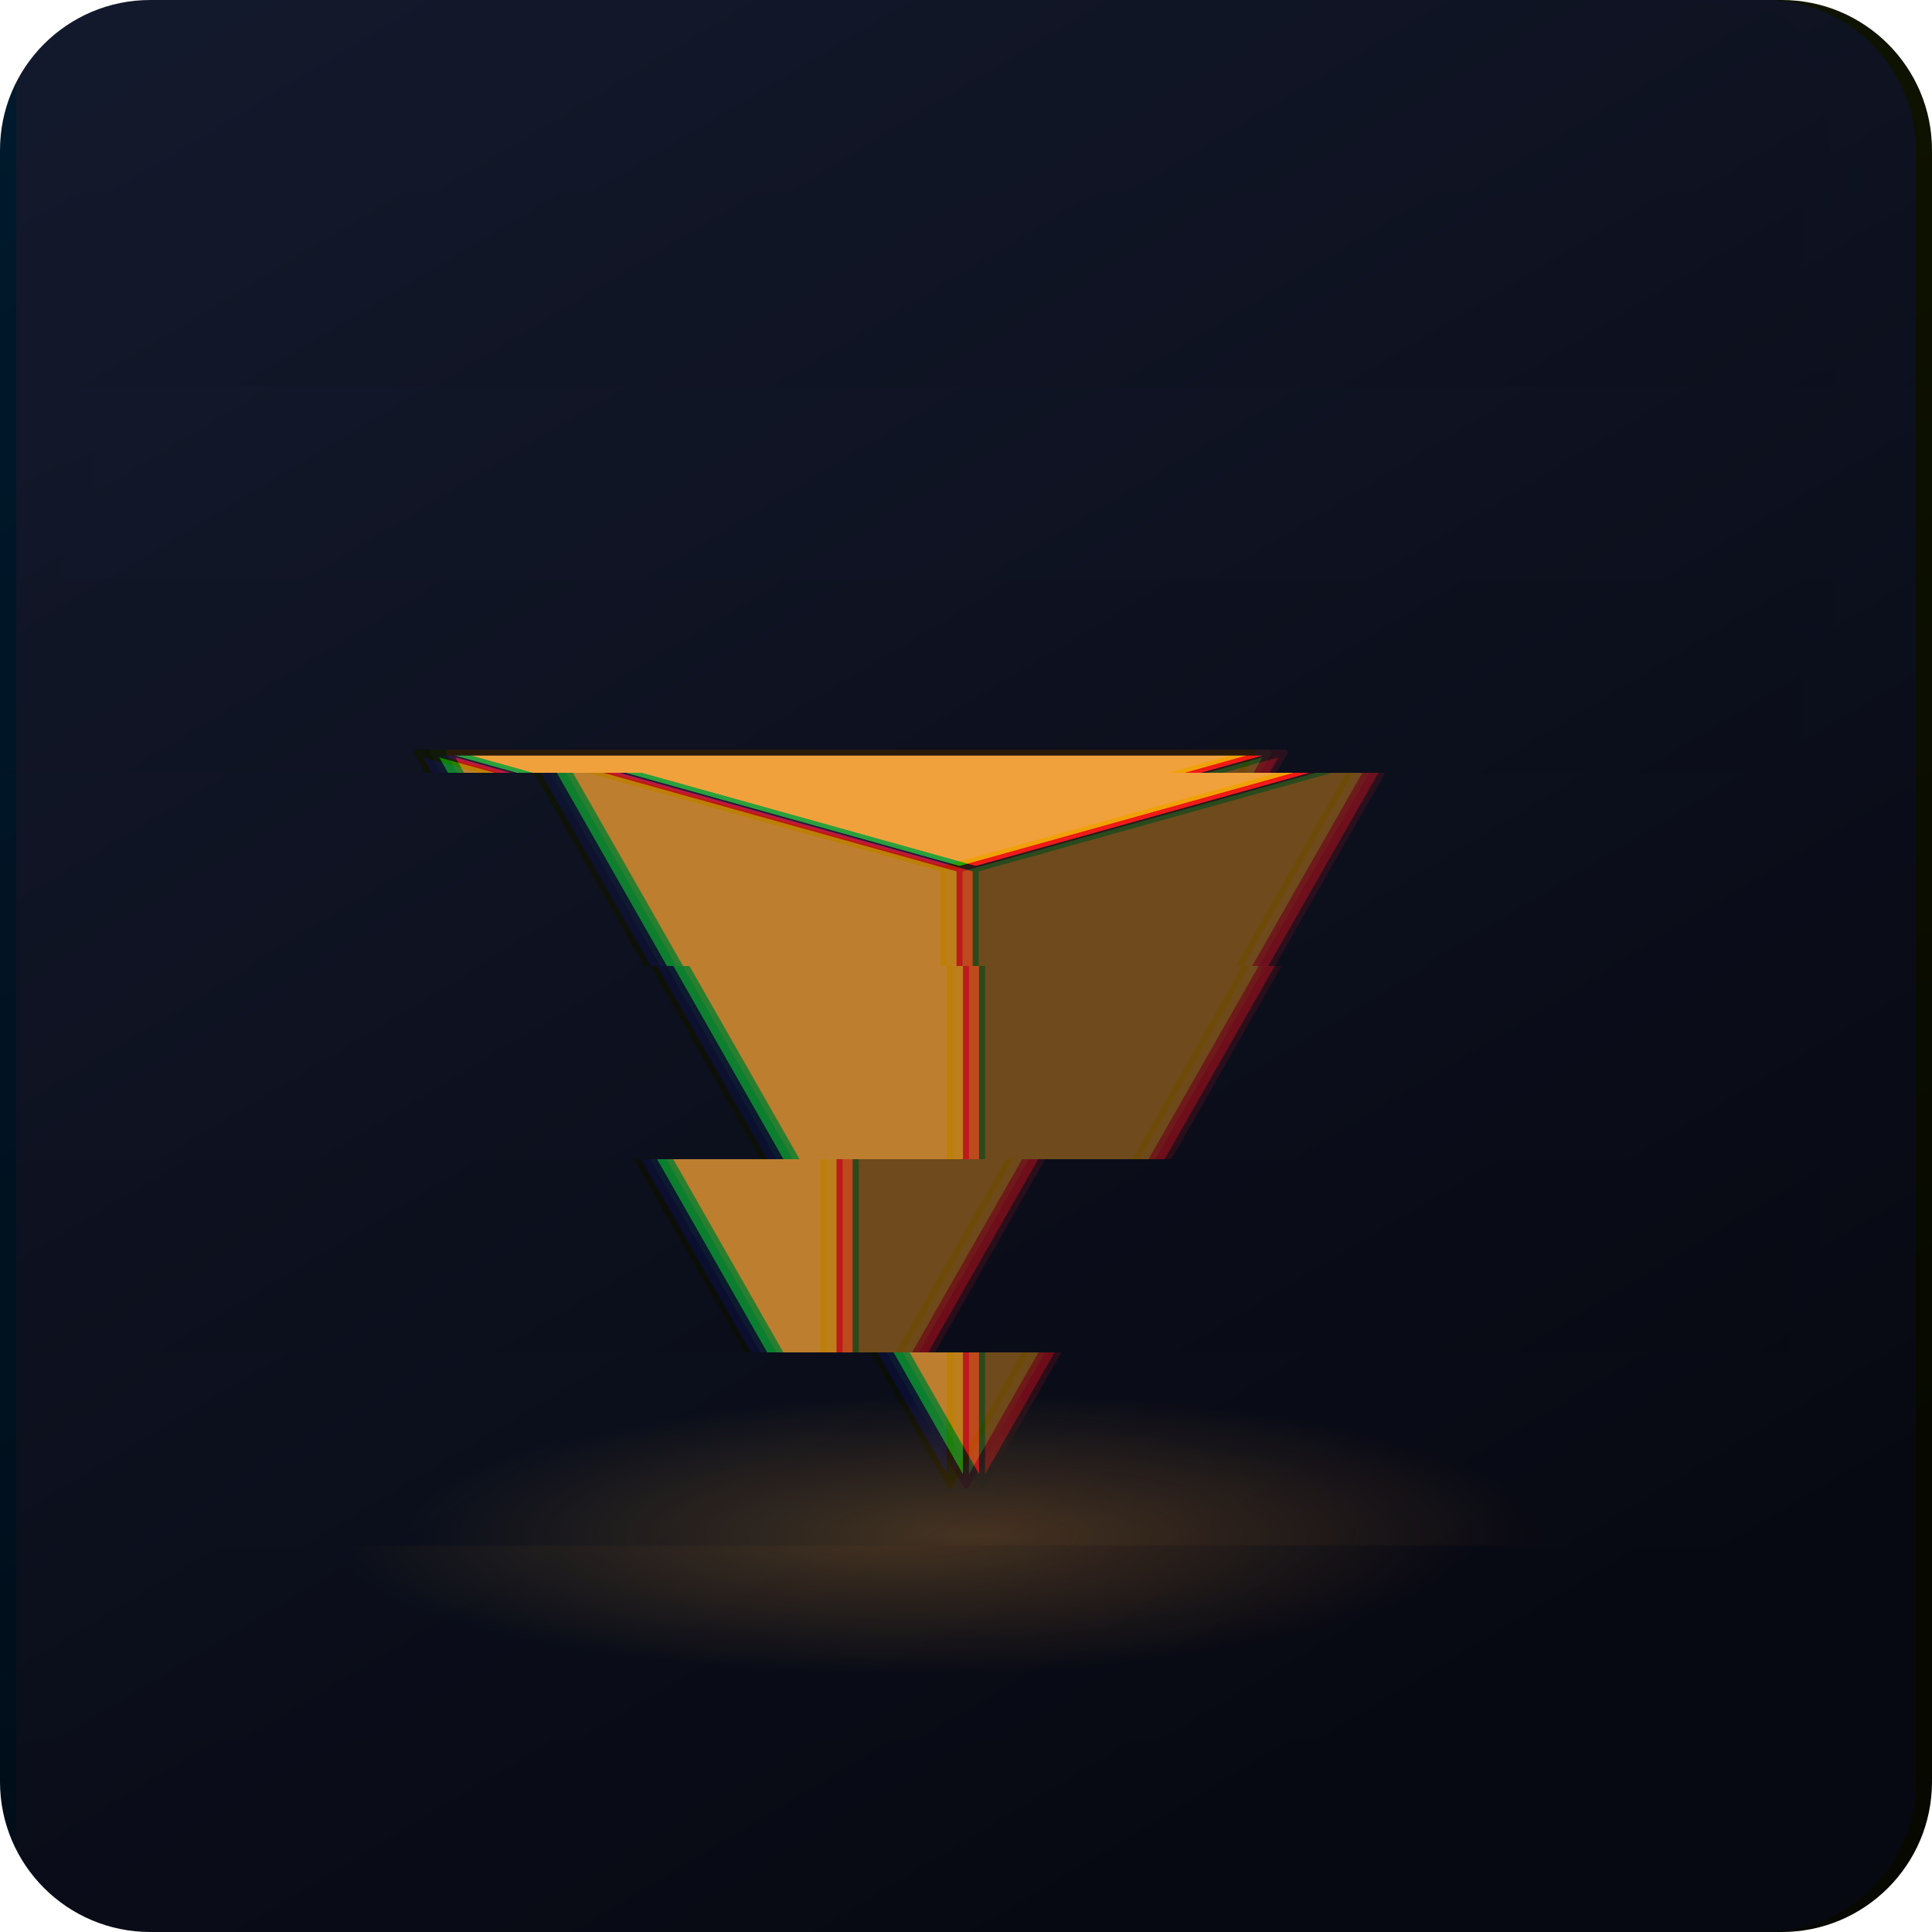
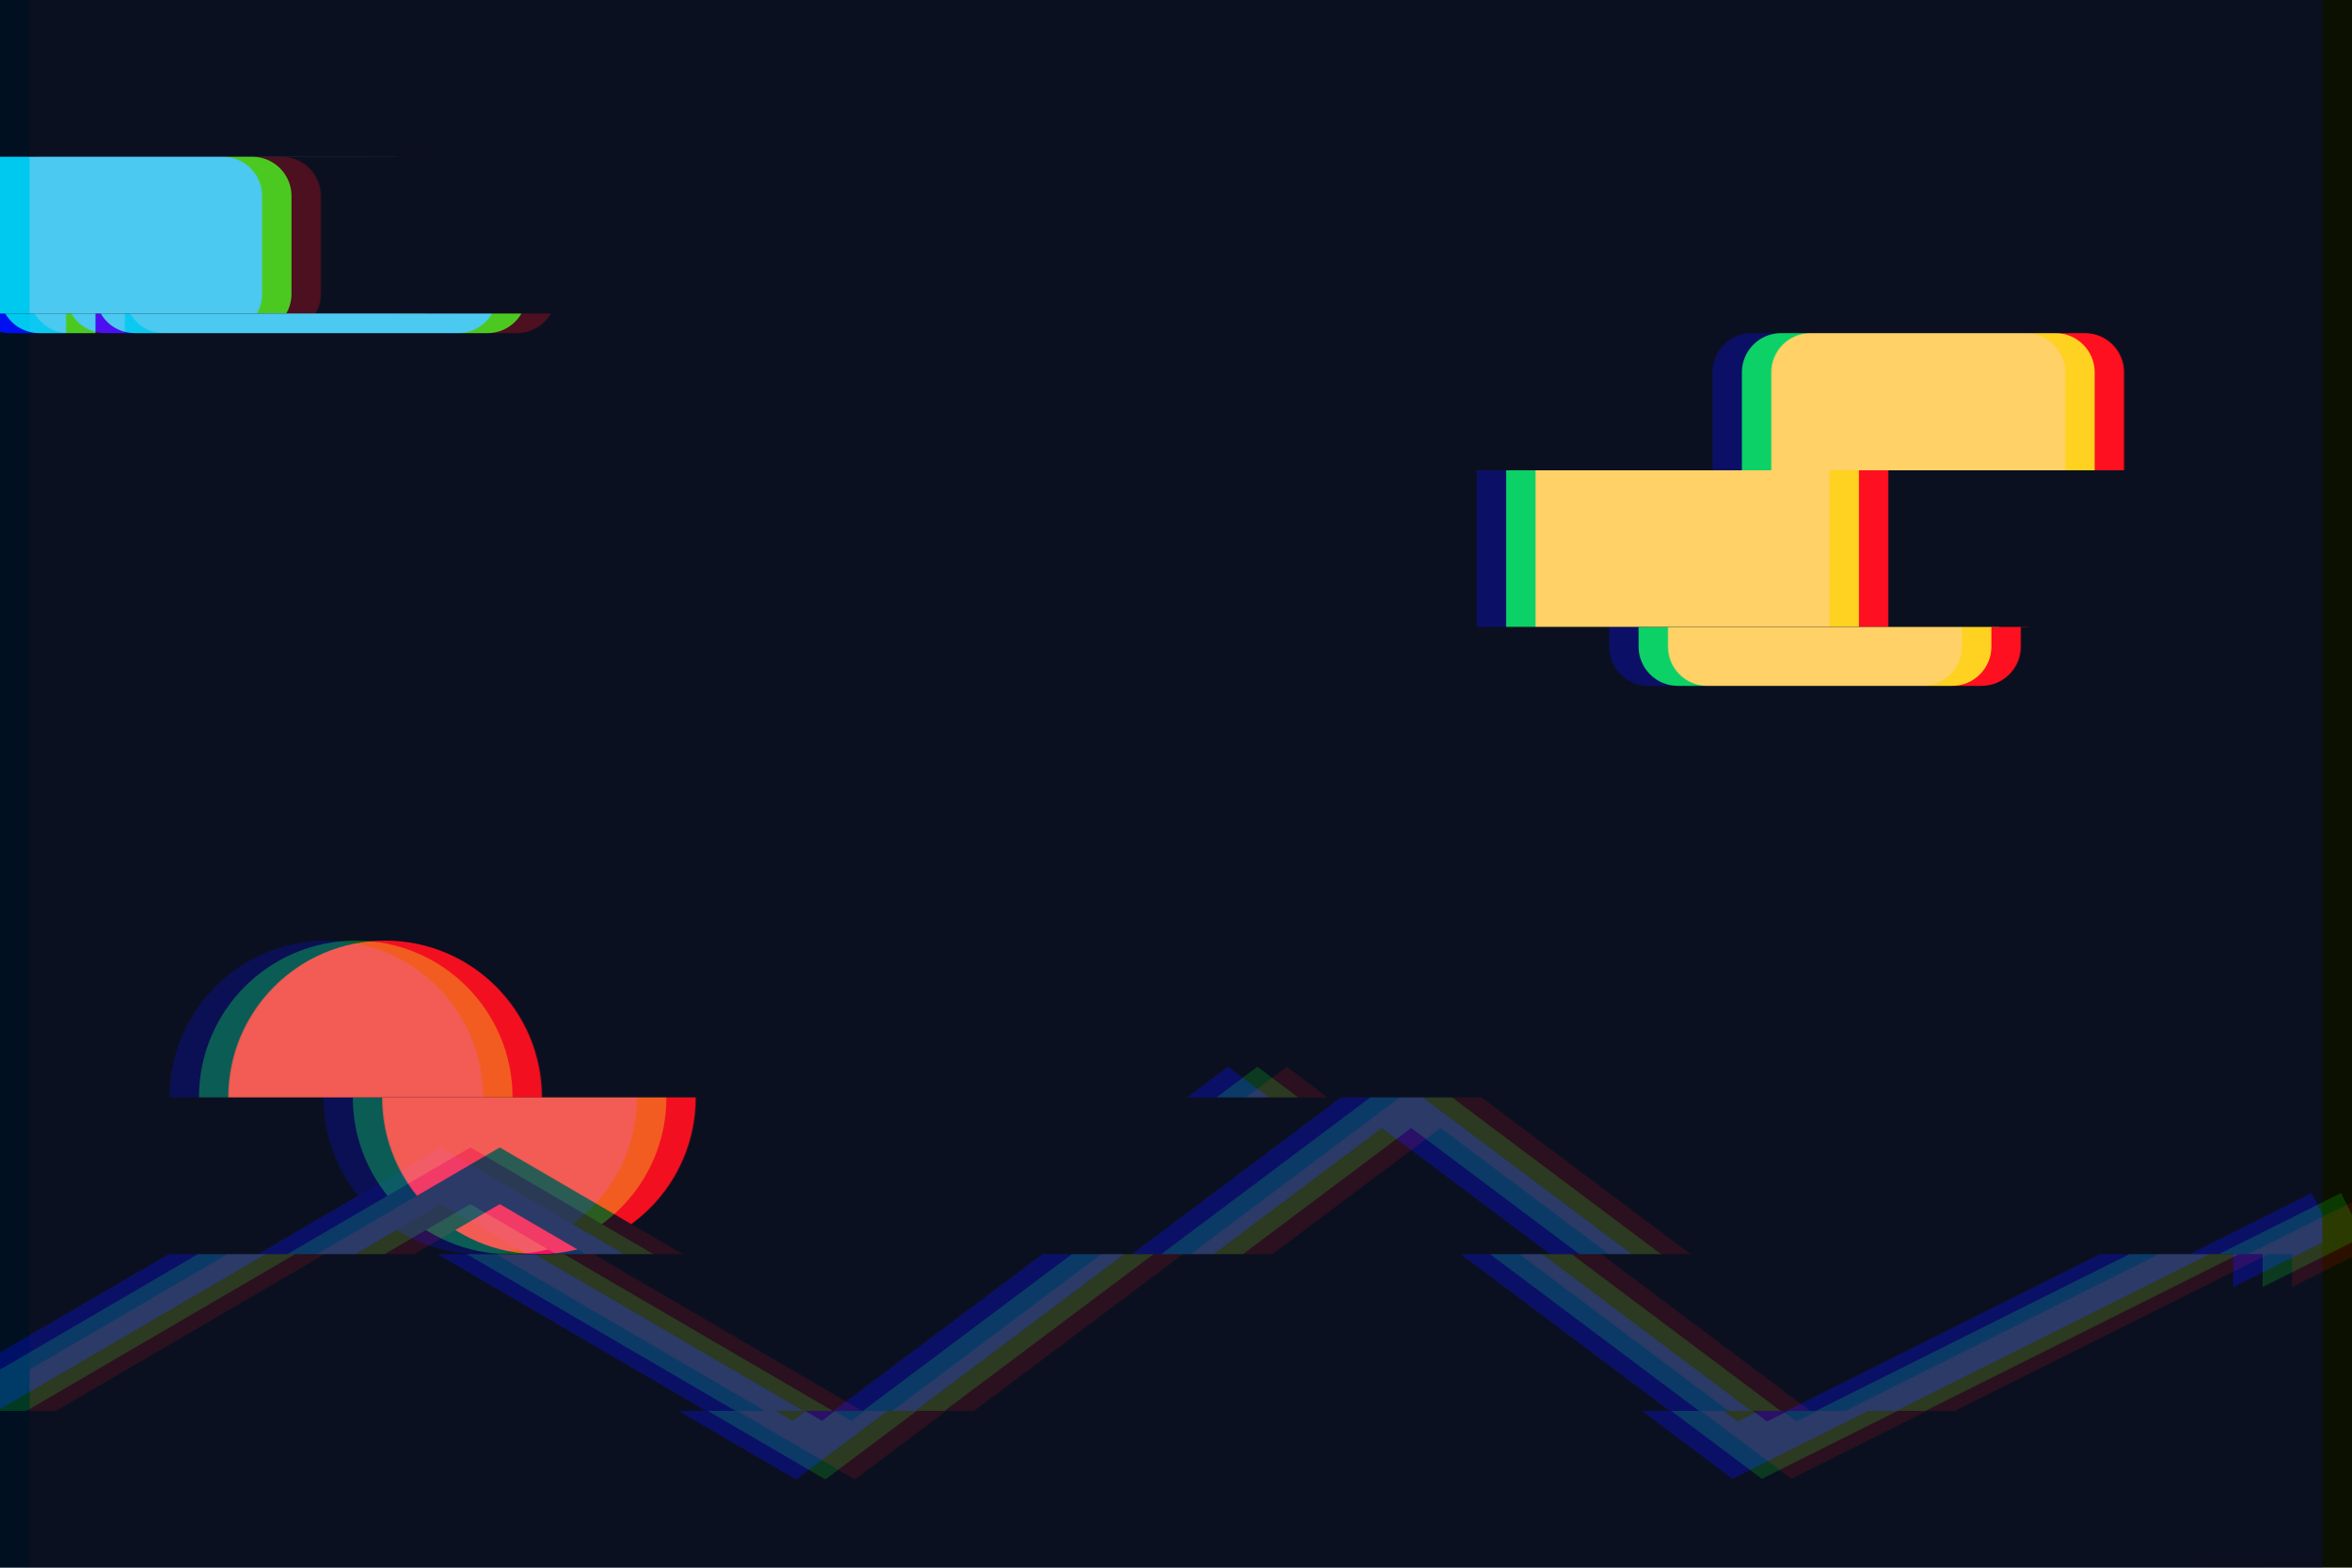
- <svg xmlns="http://www.w3.org/2000/svg" viewBox="0 0 360 360" width="360" height="360">
+ <svg xmlns="http://www.w3.org/2000/svg" viewBox="0 0 240 160" width="240" height="160">
  <defs>
-     <linearGradient id="backdrop" x1="0" y1="0" x2="0.6" y2="1">
-       <stop offset="0" stop-color="#141a2e" />
-       <stop offset="1" stop-color="#070912" />
-     </linearGradient>
-     <radialGradient id="pool" cx="0.5" cy="0.5" r="0.5">
-       <stop offset="0" stop-color="#f0a13c" stop-opacity="0.26" />
-       <stop offset="1" stop-color="#f0a13c" stop-opacity="0" />
-     </radialGradient>
-   </defs>
-   <defs>
-     <clipPath id="vctrfx-1td4zq-glitch-clip0-0" clipPathUnits="userSpaceOnUse">
-       <rect x="0" y="0" width="360" height="36" />
+     <clipPath id="vctrfx-1d7ubw-glitch-clip0-0" clipPathUnits="userSpaceOnUse">
+       <rect x="0" y="0" width="240" height="16" />
    </clipPath>
-     <clipPath id="vctrfx-1td4zq-glitch-clip1-0" clipPathUnits="userSpaceOnUse">
-       <rect x="0" y="36" width="360" height="36" />
+     <clipPath id="vctrfx-1d7ubw-glitch-clip1-0" clipPathUnits="userSpaceOnUse">
+       <rect x="0" y="16" width="240" height="16" />
    </clipPath>
-     <clipPath id="vctrfx-1td4zq-glitch-clip2-0" clipPathUnits="userSpaceOnUse">
-       <rect x="0" y="72" width="360" height="36" />
+     <clipPath id="vctrfx-1d7ubw-glitch-clip2-0" clipPathUnits="userSpaceOnUse">
+       <rect x="0" y="32" width="240" height="16" />
    </clipPath>
-     <clipPath id="vctrfx-1td4zq-glitch-clip3-0" clipPathUnits="userSpaceOnUse">
-       <rect x="0" y="108" width="360" height="36" />
+     <clipPath id="vctrfx-1d7ubw-glitch-clip3-0" clipPathUnits="userSpaceOnUse">
+       <rect x="0" y="48" width="240" height="16" />
    </clipPath>
-     <clipPath id="vctrfx-1td4zq-glitch-clip4-0" clipPathUnits="userSpaceOnUse">
-       <rect x="0" y="144" width="360" height="36" />
+     <clipPath id="vctrfx-1d7ubw-glitch-clip4-0" clipPathUnits="userSpaceOnUse">
+       <rect x="0" y="64" width="240" height="16" />
    </clipPath>
-     <clipPath id="vctrfx-1td4zq-glitch-clip6-0" clipPathUnits="userSpaceOnUse">
-       <rect x="0" y="216" width="360" height="36" />
+     <clipPath id="vctrfx-1d7ubw-glitch-clip6-0" clipPathUnits="userSpaceOnUse">
+       <rect x="0" y="96" width="240" height="16" />
    </clipPath>
-     <clipPath id="vctrfx-1td4zq-glitch-clip8-0" clipPathUnits="userSpaceOnUse">
-       <rect x="0" y="288" width="360" height="36" />
+     <clipPath id="vctrfx-1d7ubw-glitch-clip8-0" clipPathUnits="userSpaceOnUse">
+       <rect x="0" y="128" width="240" height="16" />
    </clipPath>
-     <clipPath id="vctrfx-1td4zq-glitch-clip9-0" clipPathUnits="userSpaceOnUse">
-       <rect x="0" y="324" width="360" height="36" />
+     <clipPath id="vctrfx-1d7ubw-glitch-clip9-0" clipPathUnits="userSpaceOnUse">
+       <rect x="0" y="144" width="240" height="16" />
    </clipPath>
-     <filter id="vctrfx-1td4zq-filter-1" color-interpolation-filters="sRGB" x="-20%" y="-20%" width="140%" height="140%">
-       <feOffset in="SourceGraphic" dx="3" dy="0" result="vctrfx-1td4zq-chroma-shift-red-1" />
-       <feColorMatrix type="matrix" values="1 0 0 0 0  0 0 0 0 0  0 0 0 0 0  0 0 0 1 0" in="vctrfx-1td4zq-chroma-shift-red-1" result="vctrfx-1td4zq-chroma-red-1" />
-       <feOffset in="SourceGraphic" dx="-3" dy="0" result="vctrfx-1td4zq-chroma-shift-blue-1" />
-       <feColorMatrix type="matrix" values="0 0 0 0 0  0 0 0 0 0  0 0 1 0 0  0 0 0 1 0" in="vctrfx-1td4zq-chroma-shift-blue-1" result="vctrfx-1td4zq-chroma-blue-1" />
-       <feColorMatrix type="matrix" values="0 0 0 0 0  0 1 0 0 0  0 0 0 0 0  0 0 0 1 0" in="SourceGraphic" result="vctrfx-1td4zq-chroma-green-1" />
-       <feBlend in="vctrfx-1td4zq-chroma-red-1" in2="vctrfx-1td4zq-chroma-green-1" mode="screen" result="vctrfx-1td4zq-chroma-combined-1" />
-       <feBlend in="vctrfx-1td4zq-chroma-combined-1" in2="vctrfx-1td4zq-chroma-blue-1" mode="screen" result="vctrfx-out-1" />
+     <filter id="vctrfx-1d7ubw-filter-1" color-interpolation-filters="sRGB" x="-20%" y="-20%" width="140%" height="140%">
+       <feOffset in="SourceGraphic" dx="3" dy="0" result="vctrfx-1d7ubw-chroma-shift-red-1" />
+       <feColorMatrix type="matrix" values="1 0 0 0 0  0 0 0 0 0  0 0 0 0 0  0 0 0 1 0" in="vctrfx-1d7ubw-chroma-shift-red-1" result="vctrfx-1d7ubw-chroma-red-1" />
+       <feOffset in="SourceGraphic" dx="-3" dy="0" result="vctrfx-1d7ubw-chroma-shift-blue-1" />
+       <feColorMatrix type="matrix" values="0 0 0 0 0  0 0 0 0 0  0 0 1 0 0  0 0 0 1 0" in="vctrfx-1d7ubw-chroma-shift-blue-1" result="vctrfx-1d7ubw-chroma-blue-1" />
+       <feColorMatrix type="matrix" values="0 0 0 0 0  0 1 0 0 0  0 0 0 0 0  0 0 0 1 0" in="SourceGraphic" result="vctrfx-1d7ubw-chroma-green-1" />
+       <feBlend in="vctrfx-1d7ubw-chroma-red-1" in2="vctrfx-1d7ubw-chroma-green-1" mode="screen" result="vctrfx-1d7ubw-chroma-combined-1" />
+       <feBlend in="vctrfx-1d7ubw-chroma-combined-1" in2="vctrfx-1d7ubw-chroma-blue-1" mode="screen" result="vctrfx-out-1" />
    </filter>
-     <clipPath id="vctrfx-1td4zq-clip" clipPathUnits="userSpaceOnUse">
-       <rect width="360" height="360" rx="28" />
+     <clipPath id="vctrfx-1d7ubw-clip" clipPathUnits="userSpaceOnUse">
+       <rect width="240" height="160" />
    </clipPath>
  </defs>
-   <g filter="url(#vctrfx-1td4zq-filter-1)" clip-path="url(#vctrfx-1td4zq-clip)">
-     <g id="vctrfx-1td4zq-glitch-source-0">
-       <rect width="360" height="360" rx="28" fill="url(#backdrop)" />
-       <ellipse cx="180" cy="286" rx="104" ry="26" fill="url(#pool)" />
-       <g stroke-linejoin="round">
-         <polygon points="180,161.95 257.82,140.24 102.18,140.24" fill="#f0a13c" opacity="1" stroke="#2a1a08" stroke-width="1.1" stroke-linejoin="round">
-           <animate attributeName="points" values="180,161.95 257.82,140.24 102.18,140.24;192.07,161.84 251.77,139.26 96.75,141.3;203.93,161.54 245.15,138.38 92.04,142.45;215.38,161.04 238.04,137.6 88.12,143.67;226.24,160.36 230.51,136.91 85.06,144.97;236.34,159.51 222.62,136.33 82.94,146.32;245.53,158.52 214.44,135.85 81.83,147.71;253.71,157.39 206.03,135.48 81.8,149.14;260.78,156.15 197.45,135.21 82.89,150.58;266.67,154.83 188.75,135.05 85.16,152.03;271.37,153.45 180,135 88.63,153.45;274.84,152.03 171.25,135.05 93.33,154.83;277.11,150.58 162.55,135.21 99.22,156.15;278.2,149.14 153.97,135.48 106.29,157.39;278.17,147.71 145.56,135.85 114.47,158.52;277.06,146.32 137.38,136.33 123.66,159.51;274.94,144.97 129.49,136.91 133.76,160.36;271.88,143.67 121.96,137.6 144.62,161.04;267.96,142.45 114.85,138.38 156.07,161.54;263.25,141.3 108.23,139.26 167.93,161.84;257.82,140.24 102.18,140.24 180,161.95;251.77,139.26 96.75,141.3 192.07,161.84;245.15,138.38 92.04,142.45 203.93,161.54;238.04,137.6 88.12,143.67 215.38,161.04;230.51,136.91 85.06,144.97 226.24,160.36;222.62,136.33 82.94,146.32 236.34,159.51;214.44,135.85 81.83,147.71 245.53,158.52;206.03,135.48 81.8,149.14 253.71,157.39;197.45,135.21 82.89,150.58 260.78,156.15;188.75,135.05 85.16,152.03 266.67,154.83;180,135 88.63,153.45 271.37,153.45;171.25,135.05 93.33,154.83 274.84,152.03;162.55,135.21 99.22,156.15 277.11,150.58;153.97,135.48 106.29,157.39 278.2,149.14;145.56,135.85 114.47,158.52 278.17,147.71;137.38,136.33 123.66,159.51 277.06,146.32;129.49,136.91 133.76,160.36 274.94,144.97;121.96,137.6 144.62,161.04 271.88,143.67;114.85,138.38 156.07,161.54 267.96,142.45;108.23,139.26 167.93,161.84 263.25,141.3;102.18,140.24 180,161.95 257.82,140.24;96.75,141.3 192.07,161.84 251.77,139.26;92.04,142.45 203.93,161.54 245.15,138.38;88.12,143.67 215.38,161.04 238.04,137.6;85.06,144.97 226.24,160.36 230.51,136.91;82.94,146.32 236.34,159.51 222.62,136.33;81.83,147.71 245.53,158.52 214.44,135.85;81.8,149.14 253.71,157.39 206.03,135.48;82.89,150.58 260.78,156.15 197.45,135.21;85.16,152.03 266.67,154.83 188.75,135.05;88.63,153.45 271.37,153.45 180,135;93.33,154.83 274.84,152.03 171.25,135.05;99.22,156.15 277.11,150.58 162.55,135.21;106.29,157.39 278.2,149.14 153.97,135.48;114.47,158.52 278.17,147.71 145.56,135.85;123.66,159.51 277.06,146.32 137.38,136.33;133.76,160.36 274.94,144.97 129.49,136.91;144.62,161.04 271.88,143.67 121.96,137.6;156.07,161.54 267.96,142.45 114.85,138.38;167.93,161.84 263.25,141.3 108.23,139.26;180,161.95 257.82,140.24 102.18,140.24" dur="7s" repeatCount="indefinite" calcMode="linear" />
-           <animate attributeName="fill" values="#f0a13c;#f0a13c;#f0a13c;#f0a13c;#f0a13c;#f0a13c;#f0a13c;#f0a13c;#f0a13c;#f0a13c;#f0a13c;#f0a13c;#f0a13c;#f0a13c;#f0a13c;#f0a13c;#f0a13c;#f0a13c;#f0a13c;#f0a13c;#f0a13c;#f0a13c;#f0a13c;#f0a13c;#f0a13c;#f0a13c;#f0a13c;#f0a13c;#f0a13c;#f0a13c;#f0a13c;#f0a13c;#f0a13c;#f0a13c;#f0a13c;#f0a13c;#f0a13c;#f0a13c;#f0a13c;#f0a13c;#f0a13c;#f0a13c;#f0a13c;#f0a13c;#f0a13c;#f0a13c;#f0a13c;#f0a13c;#f0a13c;#f0a13c;#f0a13c;#f0a13c;#f0a13c;#f0a13c;#f0a13c;#f0a13c;#f0a13c;#f0a13c;#f0a13c;#f0a13c;#f0a13c" dur="7s" repeatCount="indefinite" calcMode="linear" />
-           <animate attributeName="opacity" values="1;1;1;1;1;1;1;1;1;1;1;1;1;1;1;1;1;1;1;1;1;1;1;1;1;1;1;1;1;1;1;1;1;1;1;1;1;1;1;1;1;1;1;1;1;1;1;1;1;1;1;1;1;1;1;1;1;1;1;1;1" dur="7s" repeatCount="indefinite" calcMode="linear" />
-         </polygon>
-         <polygon points="180,161.95 102.18,140.24 180,276.79" fill="#bd7f2f" opacity="1" stroke="#2a1a08" stroke-width="1.1" stroke-linejoin="round">
-           <animate attributeName="points" values="180,161.95 102.18,140.24 180,276.79;192.07,161.84 96.75,141.3 180,276.79;203.93,161.54 92.04,142.45 180,276.79;215.38,161.04 88.12,143.67 180,276.79;226.24,160.36 85.06,144.97 180,276.79;236.34,159.51 82.94,146.32 180,276.79;245.53,158.52 81.83,147.71 180,276.79;253.71,157.39 81.8,149.14 180,276.79;260.78,156.15 82.89,150.58 180,276.79;266.67,154.83 85.16,152.03 180,276.79;271.37,153.45 88.63,153.45 180,276.79;274.84,152.03 93.33,154.83 180,276.79;277.11,150.58 99.22,156.15 180,276.79;278.2,149.14 106.29,157.39 180,276.79;278.17,147.71 114.47,158.52 180,276.79;277.06,146.32 123.66,159.51 180,276.79;274.94,144.97 133.76,160.36 180,276.79;271.88,143.67 144.62,161.04 180,276.79;267.96,142.45 156.07,161.54 180,276.79;263.25,141.3 167.93,161.84 180,276.79;257.82,140.24 180,161.95 180,276.79;251.77,139.26 192.07,161.84 180,276.79;245.15,138.38 203.93,161.54 180,276.79;238.04,137.6 215.38,161.04 180,276.79;230.51,136.91 226.24,160.36 180,276.79;222.62,136.33 236.34,159.51 180,276.79;214.44,135.85 245.53,158.52 180,276.79;206.03,135.48 253.71,157.39 180,276.79;197.45,135.21 260.78,156.15 180,276.79;188.75,135.05 266.67,154.83 180,276.79;180,135 271.37,153.45 180,276.79;171.25,135.05 274.84,152.03 180,276.79;162.55,135.21 277.11,150.58 180,276.79;153.97,135.48 278.2,149.14 180,276.79;145.56,135.85 278.17,147.71 180,276.79;137.38,136.33 277.06,146.32 180,276.79;129.49,136.91 274.94,144.97 180,276.79;121.96,137.6 271.88,143.67 180,276.79;114.85,138.38 267.96,142.45 180,276.79;108.23,139.26 263.25,141.3 180,276.79;102.18,140.24 257.82,140.24 180,276.79;96.75,141.3 251.77,139.26 180,276.79;92.04,142.45 245.15,138.38 180,276.79;88.12,143.67 238.04,137.6 180,276.79;85.06,144.97 230.51,136.91 180,276.79;82.94,146.32 222.62,136.33 180,276.79;81.83,147.71 214.44,135.85 180,276.79;81.8,149.14 206.03,135.48 180,276.79;82.89,150.58 197.45,135.21 180,276.79;85.16,152.03 188.75,135.05 180,276.79;88.63,153.45 180,135 180,276.79;93.33,154.83 171.25,135.05 180,276.79;99.22,156.15 162.55,135.21 180,276.79;106.29,157.39 153.97,135.48 180,276.79;114.47,158.52 145.56,135.85 180,276.79;123.66,159.51 137.38,136.33 180,276.79;133.76,160.36 129.49,136.91 180,276.79;144.62,161.04 121.96,137.6 180,276.79;156.07,161.54 114.85,138.38 180,276.79;167.93,161.84 108.23,139.26 180,276.79;180,161.95 102.18,140.24 180,276.79" dur="7s" repeatCount="indefinite" calcMode="linear" />
-           <animate attributeName="fill" values="#bd7f2f;#c38331;#c88632;#cc8933;#ce8a34;#cf8b34;#ce8a34;#cc8933;#c88632;#c28231;#bc7e2f;#b4792d;#aa722b;#a06b28;#956425;#885b22;#7b531f;#6e4a1c;#6e4a1c;#6e4a1c;#6e4a1c;#6e4a1c;#6e4a1c;#6e4a1c;#6e4a1c;#6e4a1c;#6e4a1c;#6e4a1c;#6e4a1c;#6e4a1c;#6e4a1c;#6e4a1c;#6e4a1c;#6e4a1c;#6e4a1c;#6e4a1c;#6e4a1c;#6e4a1c;#6e4a1c;#6e4a1c;#6e4a1c;#6e4a1c;#6e4a1c;#6e4a1c;#6e4a1c;#6e4a1c;#6e4a1c;#6e4a1c;#6e4a1c;#6e4a1c;#6e4a1c;#6e4a1c;#6e4a1c;#6f4b1c;#7d541f;#8a5d23;#966526;#a26c28;#ac732b;#b5792d;#bd7f2f" dur="7s" repeatCount="indefinite" calcMode="linear" />
-           <animate attributeName="opacity" values="1;1;1;1;1;1;1;1;1;1;1;1;1;1;1;1;1;1;1;1;1;1;1;1;0;0;0;0;0;0;0;0;0;0;0;0;0;0;0;0;0;0;0;0;0;0;0;0;0;0;0;0;0;0;0;0;0;1;1;1;1" dur="7s" repeatCount="indefinite" calcMode="linear" />
-         </polygon>
-         <polygon points="102.18,140.24 257.82,140.24 180,276.79" fill="#6e4a1c" opacity="0" stroke="#2a1a08" stroke-width="1.1" stroke-linejoin="round">
-           <animate attributeName="points" values="102.18,140.24 257.82,140.24 180,276.79;96.75,141.3 251.77,139.26 180,276.79;92.04,142.45 245.15,138.38 180,276.79;88.12,143.67 238.04,137.6 180,276.79;85.06,144.97 230.51,136.91 180,276.79;82.94,146.32 222.62,136.33 180,276.79;81.83,147.71 214.44,135.85 180,276.79;81.8,149.14 206.03,135.48 180,276.79;82.89,150.58 197.45,135.21 180,276.79;85.16,152.03 188.75,135.05 180,276.79;88.63,153.45 180,135 180,276.79;93.33,154.83 171.25,135.05 180,276.79;99.22,156.15 162.55,135.21 180,276.79;106.29,157.39 153.97,135.48 180,276.79;114.47,158.52 145.56,135.85 180,276.79;123.66,159.51 137.38,136.33 180,276.79;133.76,160.36 129.49,136.91 180,276.79;144.62,161.04 121.96,137.6 180,276.79;156.07,161.54 114.85,138.38 180,276.79;167.93,161.84 108.23,139.26 180,276.79;180,161.95 102.18,140.24 180,276.79;192.07,161.84 96.75,141.3 180,276.79;203.93,161.54 92.04,142.45 180,276.79;215.38,161.04 88.12,143.67 180,276.79;226.24,160.36 85.06,144.97 180,276.79;236.34,159.51 82.94,146.32 180,276.79;245.53,158.52 81.83,147.71 180,276.79;253.71,157.39 81.8,149.14 180,276.79;260.78,156.15 82.89,150.58 180,276.79;266.67,154.83 85.16,152.03 180,276.79;271.37,153.45 88.63,153.45 180,276.79;274.84,152.03 93.33,154.83 180,276.79;277.11,150.58 99.22,156.15 180,276.79;278.2,149.14 106.29,157.39 180,276.79;278.17,147.71 114.47,158.52 180,276.79;277.06,146.32 123.66,159.51 180,276.79;274.94,144.97 133.76,160.36 180,276.79;271.88,143.67 144.62,161.04 180,276.79;267.96,142.45 156.07,161.54 180,276.79;263.25,141.3 167.93,161.84 180,276.79;257.82,140.24 180,161.95 180,276.79;251.77,139.26 192.07,161.84 180,276.79;245.15,138.38 203.93,161.54 180,276.79;238.04,137.6 215.38,161.04 180,276.79;230.51,136.91 226.24,160.36 180,276.79;222.62,136.33 236.34,159.51 180,276.79;214.44,135.85 245.53,158.52 180,276.79;206.03,135.48 253.71,157.39 180,276.79;197.45,135.21 260.78,156.15 180,276.79;188.75,135.05 266.67,154.83 180,276.79;180,135 271.37,153.45 180,276.79;171.25,135.05 274.84,152.03 180,276.79;162.55,135.21 277.11,150.58 180,276.79;153.97,135.48 278.2,149.14 180,276.79;145.56,135.85 278.17,147.71 180,276.79;137.38,136.33 277.06,146.32 180,276.79;129.49,136.91 274.94,144.97 180,276.79;121.96,137.6 271.88,143.67 180,276.79;114.85,138.38 267.96,142.45 180,276.79;108.23,139.26 263.25,141.3 180,276.79;102.18,140.24 257.82,140.24 180,276.79" dur="7s" repeatCount="indefinite" calcMode="linear" />
-           <animate attributeName="fill" values="#6e4a1c;#6e4a1c;#6e4a1c;#6e4a1c;#6e4a1c;#6e4a1c;#6e4a1c;#6e4a1c;#6e4a1c;#6e4a1c;#6e4a1c;#6e4a1c;#6e4a1c;#6f4b1c;#7d541f;#8a5d23;#966526;#a26c28;#ac732b;#b5792d;#bd7f2f;#c38331;#c88632;#cc8933;#ce8a34;#cf8b34;#ce8a34;#cc8933;#c88632;#c28231;#bc7e2f;#b4792d;#aa722b;#a06b28;#956425;#885b22;#7b531f;#6e4a1c;#6e4a1c;#6e4a1c;#6e4a1c;#6e4a1c;#6e4a1c;#6e4a1c;#6e4a1c;#6e4a1c;#6e4a1c;#6e4a1c;#6e4a1c;#6e4a1c;#6e4a1c;#6e4a1c;#6e4a1c;#6e4a1c;#6e4a1c;#6e4a1c;#6e4a1c;#6e4a1c;#6e4a1c;#6e4a1c;#6e4a1c" dur="7s" repeatCount="indefinite" calcMode="linear" />
-           <animate attributeName="opacity" values="0;0;0;0;0;0;0;0;0;0;0;0;0;0;0;0;0;1;1;1;1;1;1;1;1;1;1;1;1;1;1;1;1;1;1;1;1;1;1;1;1;1;1;1;0;0;0;0;0;0;0;0;0;0;0;0;0;0;0;0;0" dur="7s" repeatCount="indefinite" calcMode="linear" />
-         </polygon>
-         <polygon points="257.82,140.24 180,161.95 180,276.79" fill="#6e4a1c" opacity="1" stroke="#2a1a08" stroke-width="1.1" stroke-linejoin="round">
-           <animate attributeName="points" values="257.82,140.24 180,161.95 180,276.79;251.77,139.26 192.07,161.84 180,276.79;245.15,138.38 203.93,161.54 180,276.79;238.04,137.6 215.38,161.04 180,276.79;230.51,136.91 226.24,160.36 180,276.79;222.62,136.33 236.34,159.51 180,276.79;214.44,135.85 245.53,158.52 180,276.79;206.03,135.48 253.71,157.39 180,276.79;197.45,135.21 260.78,156.15 180,276.79;188.75,135.05 266.67,154.83 180,276.79;180,135 271.37,153.45 180,276.79;171.25,135.05 274.84,152.03 180,276.79;162.55,135.21 277.11,150.58 180,276.79;153.97,135.48 278.2,149.14 180,276.79;145.56,135.85 278.17,147.71 180,276.79;137.38,136.33 277.06,146.32 180,276.79;129.49,136.91 274.94,144.97 180,276.79;121.96,137.6 271.88,143.67 180,276.79;114.85,138.38 267.96,142.45 180,276.79;108.23,139.26 263.25,141.3 180,276.79;102.18,140.24 257.82,140.24 180,276.79;96.75,141.3 251.77,139.26 180,276.79;92.04,142.45 245.15,138.38 180,276.79;88.12,143.67 238.04,137.6 180,276.79;85.06,144.97 230.51,136.91 180,276.79;82.94,146.32 222.62,136.33 180,276.79;81.83,147.71 214.44,135.85 180,276.79;81.8,149.14 206.03,135.48 180,276.79;82.89,150.58 197.45,135.21 180,276.79;85.16,152.03 188.75,135.05 180,276.79;88.63,153.45 180,135 180,276.79;93.33,154.83 171.25,135.05 180,276.79;99.22,156.15 162.55,135.21 180,276.79;106.29,157.39 153.97,135.48 180,276.79;114.47,158.52 145.56,135.85 180,276.79;123.66,159.51 137.38,136.33 180,276.79;133.76,160.36 129.49,136.91 180,276.79;144.62,161.04 121.96,137.6 180,276.79;156.07,161.54 114.85,138.38 180,276.79;167.93,161.84 108.23,139.26 180,276.79;180,161.95 102.18,140.24 180,276.79;192.07,161.84 96.75,141.3 180,276.79;203.93,161.54 92.04,142.45 180,276.79;215.38,161.04 88.12,143.67 180,276.79;226.24,160.36 85.06,144.97 180,276.79;236.34,159.51 82.94,146.32 180,276.79;245.53,158.52 81.83,147.71 180,276.79;253.71,157.39 81.8,149.14 180,276.79;260.78,156.15 82.89,150.58 180,276.79;266.67,154.83 85.16,152.03 180,276.79;271.37,153.45 88.63,153.45 180,276.79;274.84,152.03 93.33,154.83 180,276.79;277.11,150.58 99.22,156.15 180,276.79;278.2,149.14 106.29,157.39 180,276.79;278.17,147.71 114.47,158.52 180,276.79;277.06,146.32 123.66,159.51 180,276.79;274.94,144.97 133.76,160.36 180,276.79;271.88,143.67 144.62,161.04 180,276.79;267.96,142.45 156.07,161.54 180,276.79;263.25,141.3 167.93,161.84 180,276.79;257.82,140.24 180,161.95 180,276.79" dur="7s" repeatCount="indefinite" calcMode="linear" />
-           <animate attributeName="fill" values="#6e4a1c;#6e4a1c;#6e4a1c;#6e4a1c;#6e4a1c;#6e4a1c;#6e4a1c;#6e4a1c;#6e4a1c;#6e4a1c;#6e4a1c;#6e4a1c;#6e4a1c;#6e4a1c;#6e4a1c;#6e4a1c;#6e4a1c;#6e4a1c;#6e4a1c;#6e4a1c;#6e4a1c;#6e4a1c;#6e4a1c;#6e4a1c;#6e4a1c;#6e4a1c;#6e4a1c;#6e4a1c;#6e4a1c;#6e4a1c;#6e4a1c;#6e4a1c;#6e4a1c;#6f4b1c;#7d541f;#8a5d23;#966526;#a26c28;#ac732b;#b5792d;#bd7f2f;#c38331;#c88632;#cc8933;#ce8a34;#cf8b34;#ce8a34;#cc8933;#c88632;#c28231;#bc7e2f;#b4792d;#aa722b;#a06b28;#956425;#885b22;#7b531f;#6e4a1c;#6e4a1c;#6e4a1c;#6e4a1c" dur="7s" repeatCount="indefinite" calcMode="linear" />
-           <animate attributeName="opacity" values="1;1;1;1;0;0;0;0;0;0;0;0;0;0;0;0;0;0;0;0;0;0;0;0;0;0;0;0;0;0;0;0;0;0;0;0;0;1;1;1;1;1;1;1;1;1;1;1;1;1;1;1;1;1;1;1;1;1;1;1;1" dur="7s" repeatCount="indefinite" calcMode="linear" />
-         </polygon>
+   <g filter="url(#vctrfx-1d7ubw-filter-1)" clip-path="url(#vctrfx-1d7ubw-clip)">
+     <g id="vctrfx-1d7ubw-glitch-source-0">
+       <rect width="240" height="160" fill="#0b1020" />
+       <circle cx="52" cy="112" r="16" fill="#f25c54">
+         <animate attributeName="r" values="16;26;16" dur="2.4s" repeatCount="indefinite" />
+         <animate attributeName="fill" values="#f25c54;#ff8fab;#f25c54" dur="2.4s" repeatCount="indefinite" />
+       </circle>
+       <g transform="translate(186 52)">
+         <rect x="-18" y="-18" width="36" height="36" rx="4" fill="#ffd166">
+           <animateTransform attributeName="transform" type="rotate" values="0;360" dur="4s" repeatCount="indefinite" />
+         </rect>
      </g>
+       <rect x="0" y="16" width="44" height="18" rx="4" fill="#4cc9f0">
+         <animateTransform attributeName="transform" type="translate" values="6 0;190 0;6 0" dur="5s" repeatCount="indefinite" />
+       </rect>
+       <path d="M0 148 L48 120 L96 148 L144 112 L192 148 L240 124" fill="none" stroke="#2b3a67" stroke-width="5">
+         <animate attributeName="stroke-dasharray" values="0 60;60 0;0 60" dur="3.2s" repeatCount="indefinite" />
+       </path>
    </g>
-     <g clip-path="url(#vctrfx-1td4zq-glitch-clip0-0)" transform="translate(-16.1496 0)">
-       <use href="#vctrfx-1td4zq-glitch-source-0" />
+     <g clip-path="url(#vctrfx-1d7ubw-glitch-clip0-0)" transform="translate(-10.7664 0)">
+       <use href="#vctrfx-1d7ubw-glitch-source-0" />
    </g>
-     <g clip-path="url(#vctrfx-1td4zq-glitch-clip1-0)" transform="translate(-21.3835 0)">
-       <use href="#vctrfx-1td4zq-glitch-source-0" />
+     <g clip-path="url(#vctrfx-1d7ubw-glitch-clip1-0)" transform="translate(-14.2557 0)">
+       <use href="#vctrfx-1d7ubw-glitch-source-0" />
    </g>
-     <g clip-path="url(#vctrfx-1td4zq-glitch-clip2-0)" transform="translate(14.6162 0)">
-       <use href="#vctrfx-1td4zq-glitch-source-0" />
+     <g clip-path="url(#vctrfx-1d7ubw-glitch-clip2-0)" transform="translate(9.7441 0)">
+       <use href="#vctrfx-1d7ubw-glitch-source-0" />
    </g>
-     <g clip-path="url(#vctrfx-1td4zq-glitch-clip3-0)" transform="translate(-21.4711 0)">
-       <use href="#vctrfx-1td4zq-glitch-source-0" />
+     <g clip-path="url(#vctrfx-1d7ubw-glitch-clip3-0)" transform="translate(-14.3141 0)">
+       <use href="#vctrfx-1d7ubw-glitch-source-0" />
    </g>
-     <g clip-path="url(#vctrfx-1td4zq-glitch-clip4-0)" transform="translate(-1.1948 0)">
-       <use href="#vctrfx-1td4zq-glitch-source-0" />
+     <g clip-path="url(#vctrfx-1d7ubw-glitch-clip4-0)" transform="translate(-0.7965 0)">
+       <use href="#vctrfx-1d7ubw-glitch-source-0" />
    </g>
-     <g clip-path="url(#vctrfx-1td4zq-glitch-clip6-0)" transform="translate(-23.5465 0)">
-       <use href="#vctrfx-1td4zq-glitch-source-0" />
+     <g clip-path="url(#vctrfx-1d7ubw-glitch-clip6-0)" transform="translate(-15.6977 0)">
+       <use href="#vctrfx-1d7ubw-glitch-source-0" />
    </g>
-     <g clip-path="url(#vctrfx-1td4zq-glitch-clip8-0)" transform="translate(-13.6849 0)">
-       <use href="#vctrfx-1td4zq-glitch-source-0" />
+     <g clip-path="url(#vctrfx-1d7ubw-glitch-clip8-0)" transform="translate(-9.1233 0)">
+       <use href="#vctrfx-1d7ubw-glitch-source-0" />
    </g>
-     <g clip-path="url(#vctrfx-1td4zq-glitch-clip9-0)" transform="translate(-17.9298 0)">
-       <use href="#vctrfx-1td4zq-glitch-source-0" />
+     <g clip-path="url(#vctrfx-1d7ubw-glitch-clip9-0)" transform="translate(-11.9532 0)">
+       <use href="#vctrfx-1d7ubw-glitch-source-0" />
    </g>
  </g>
</svg>
